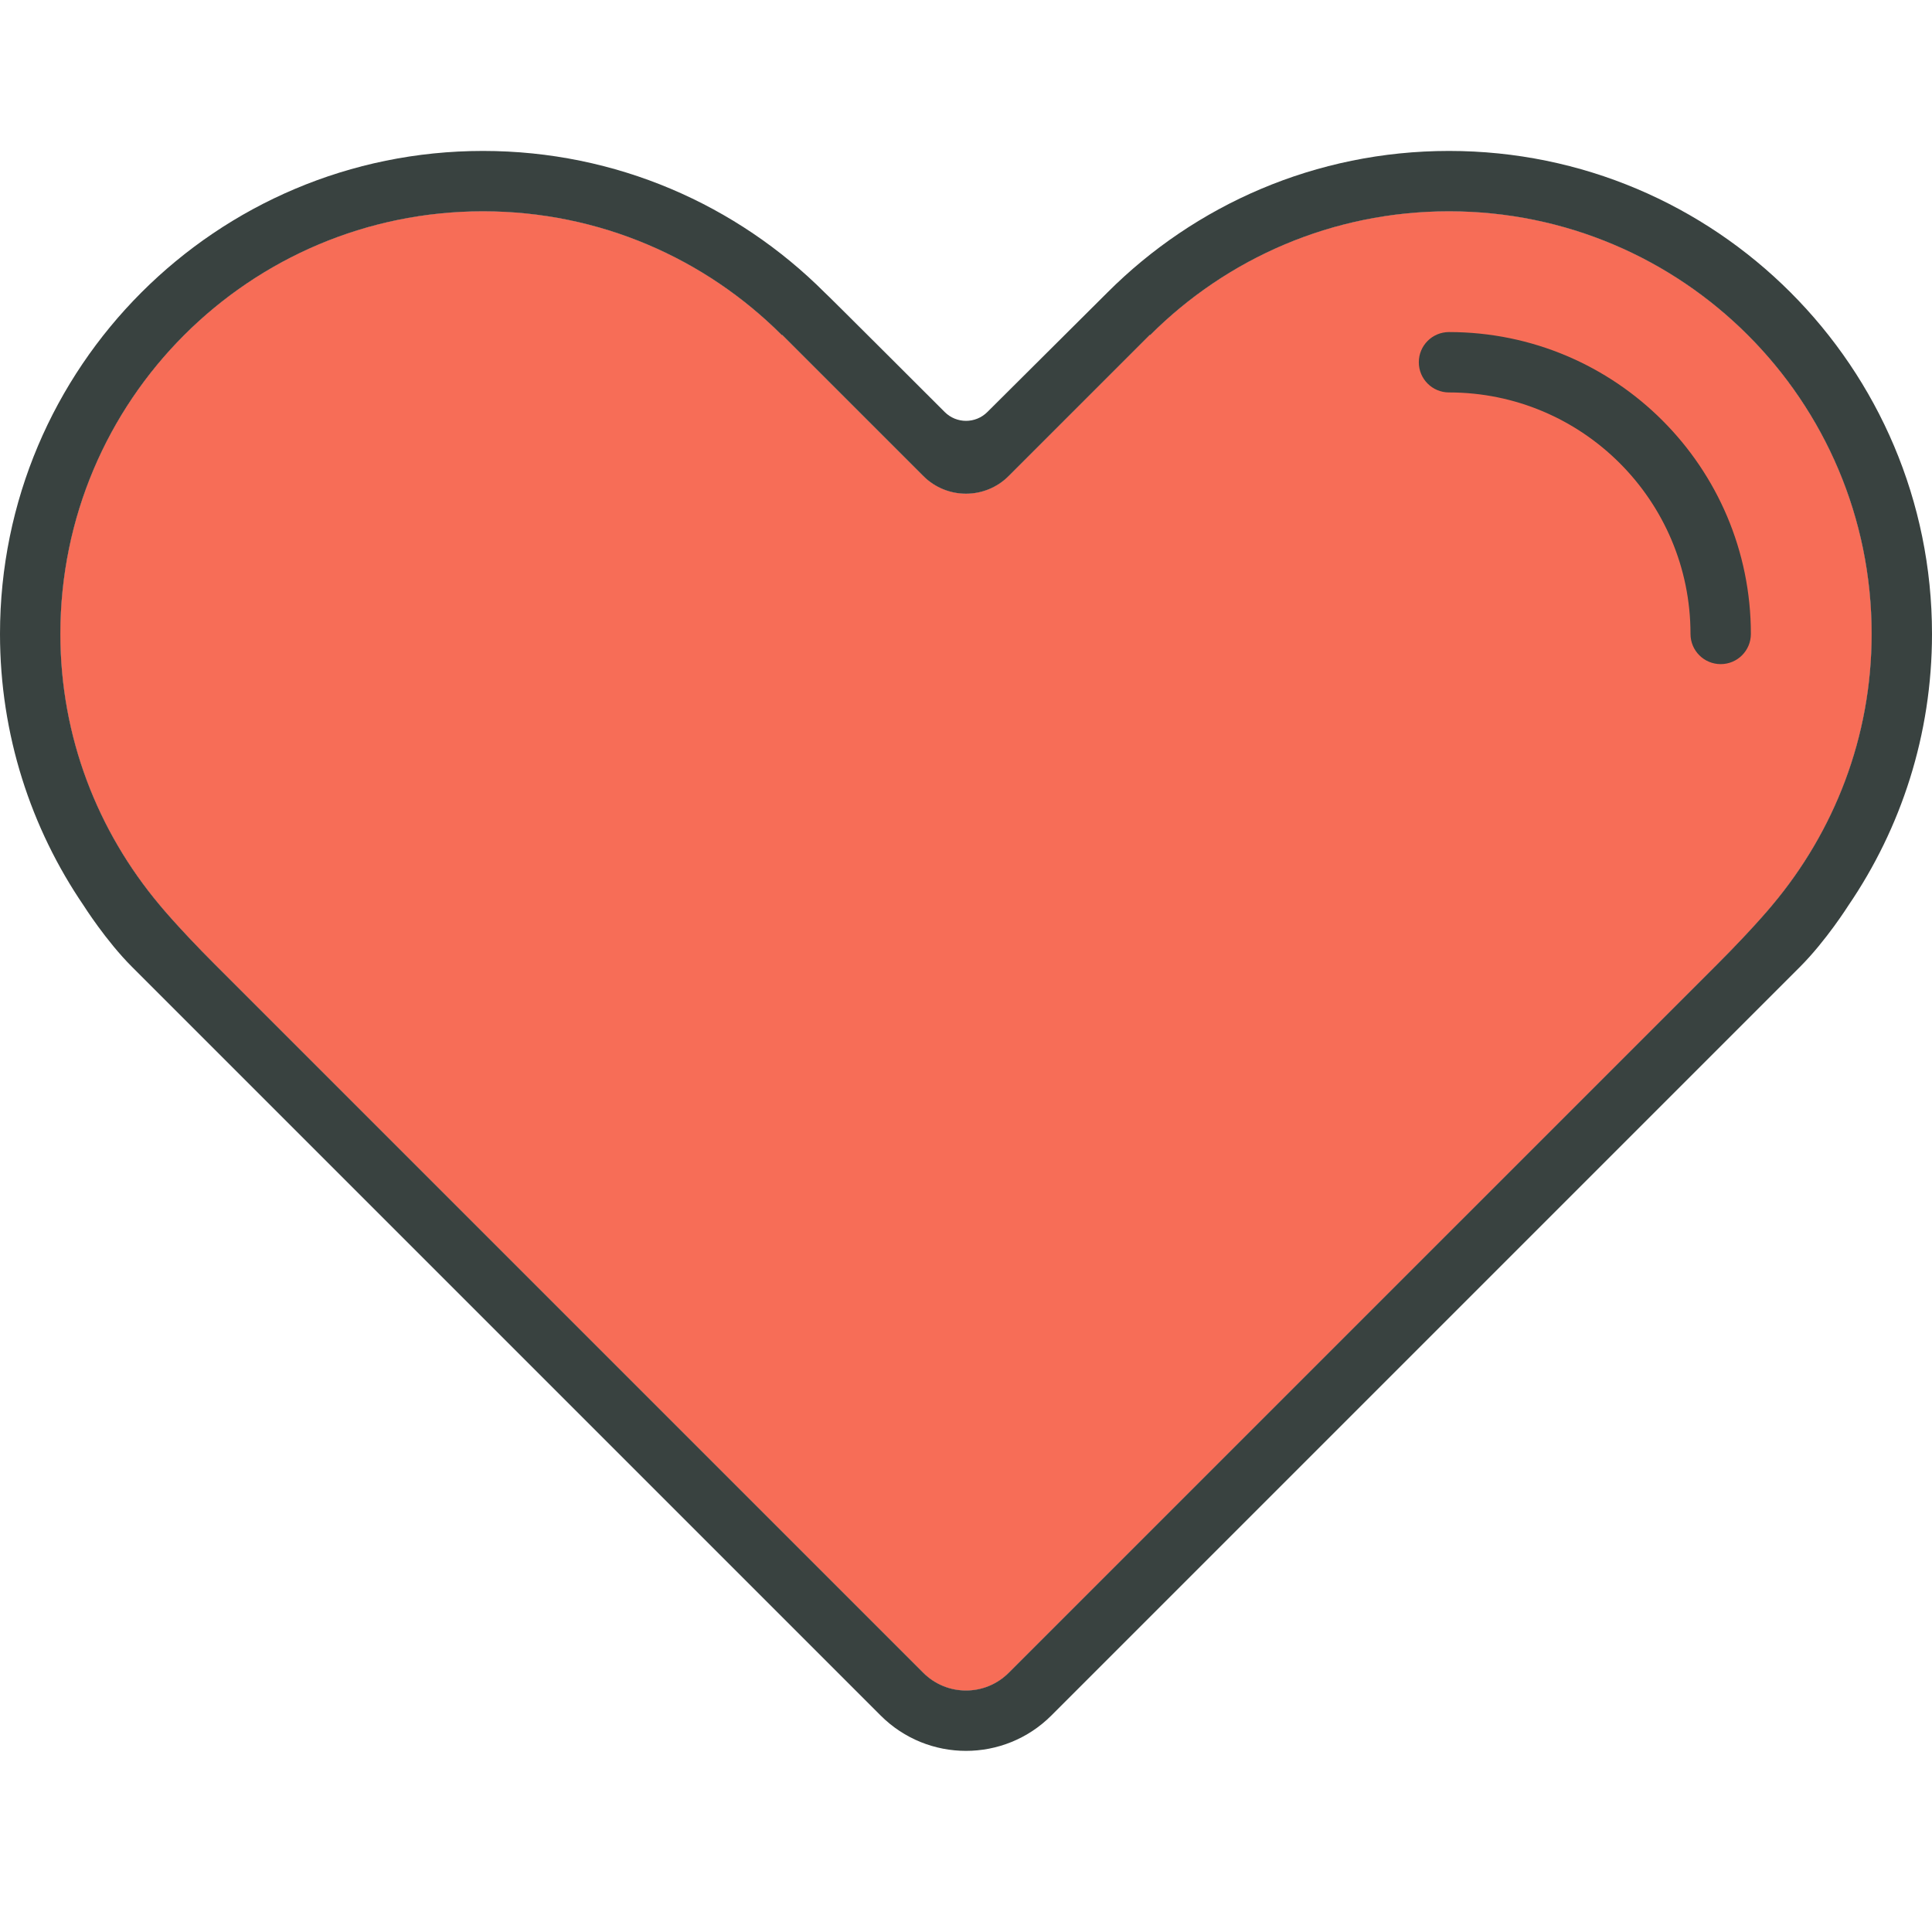
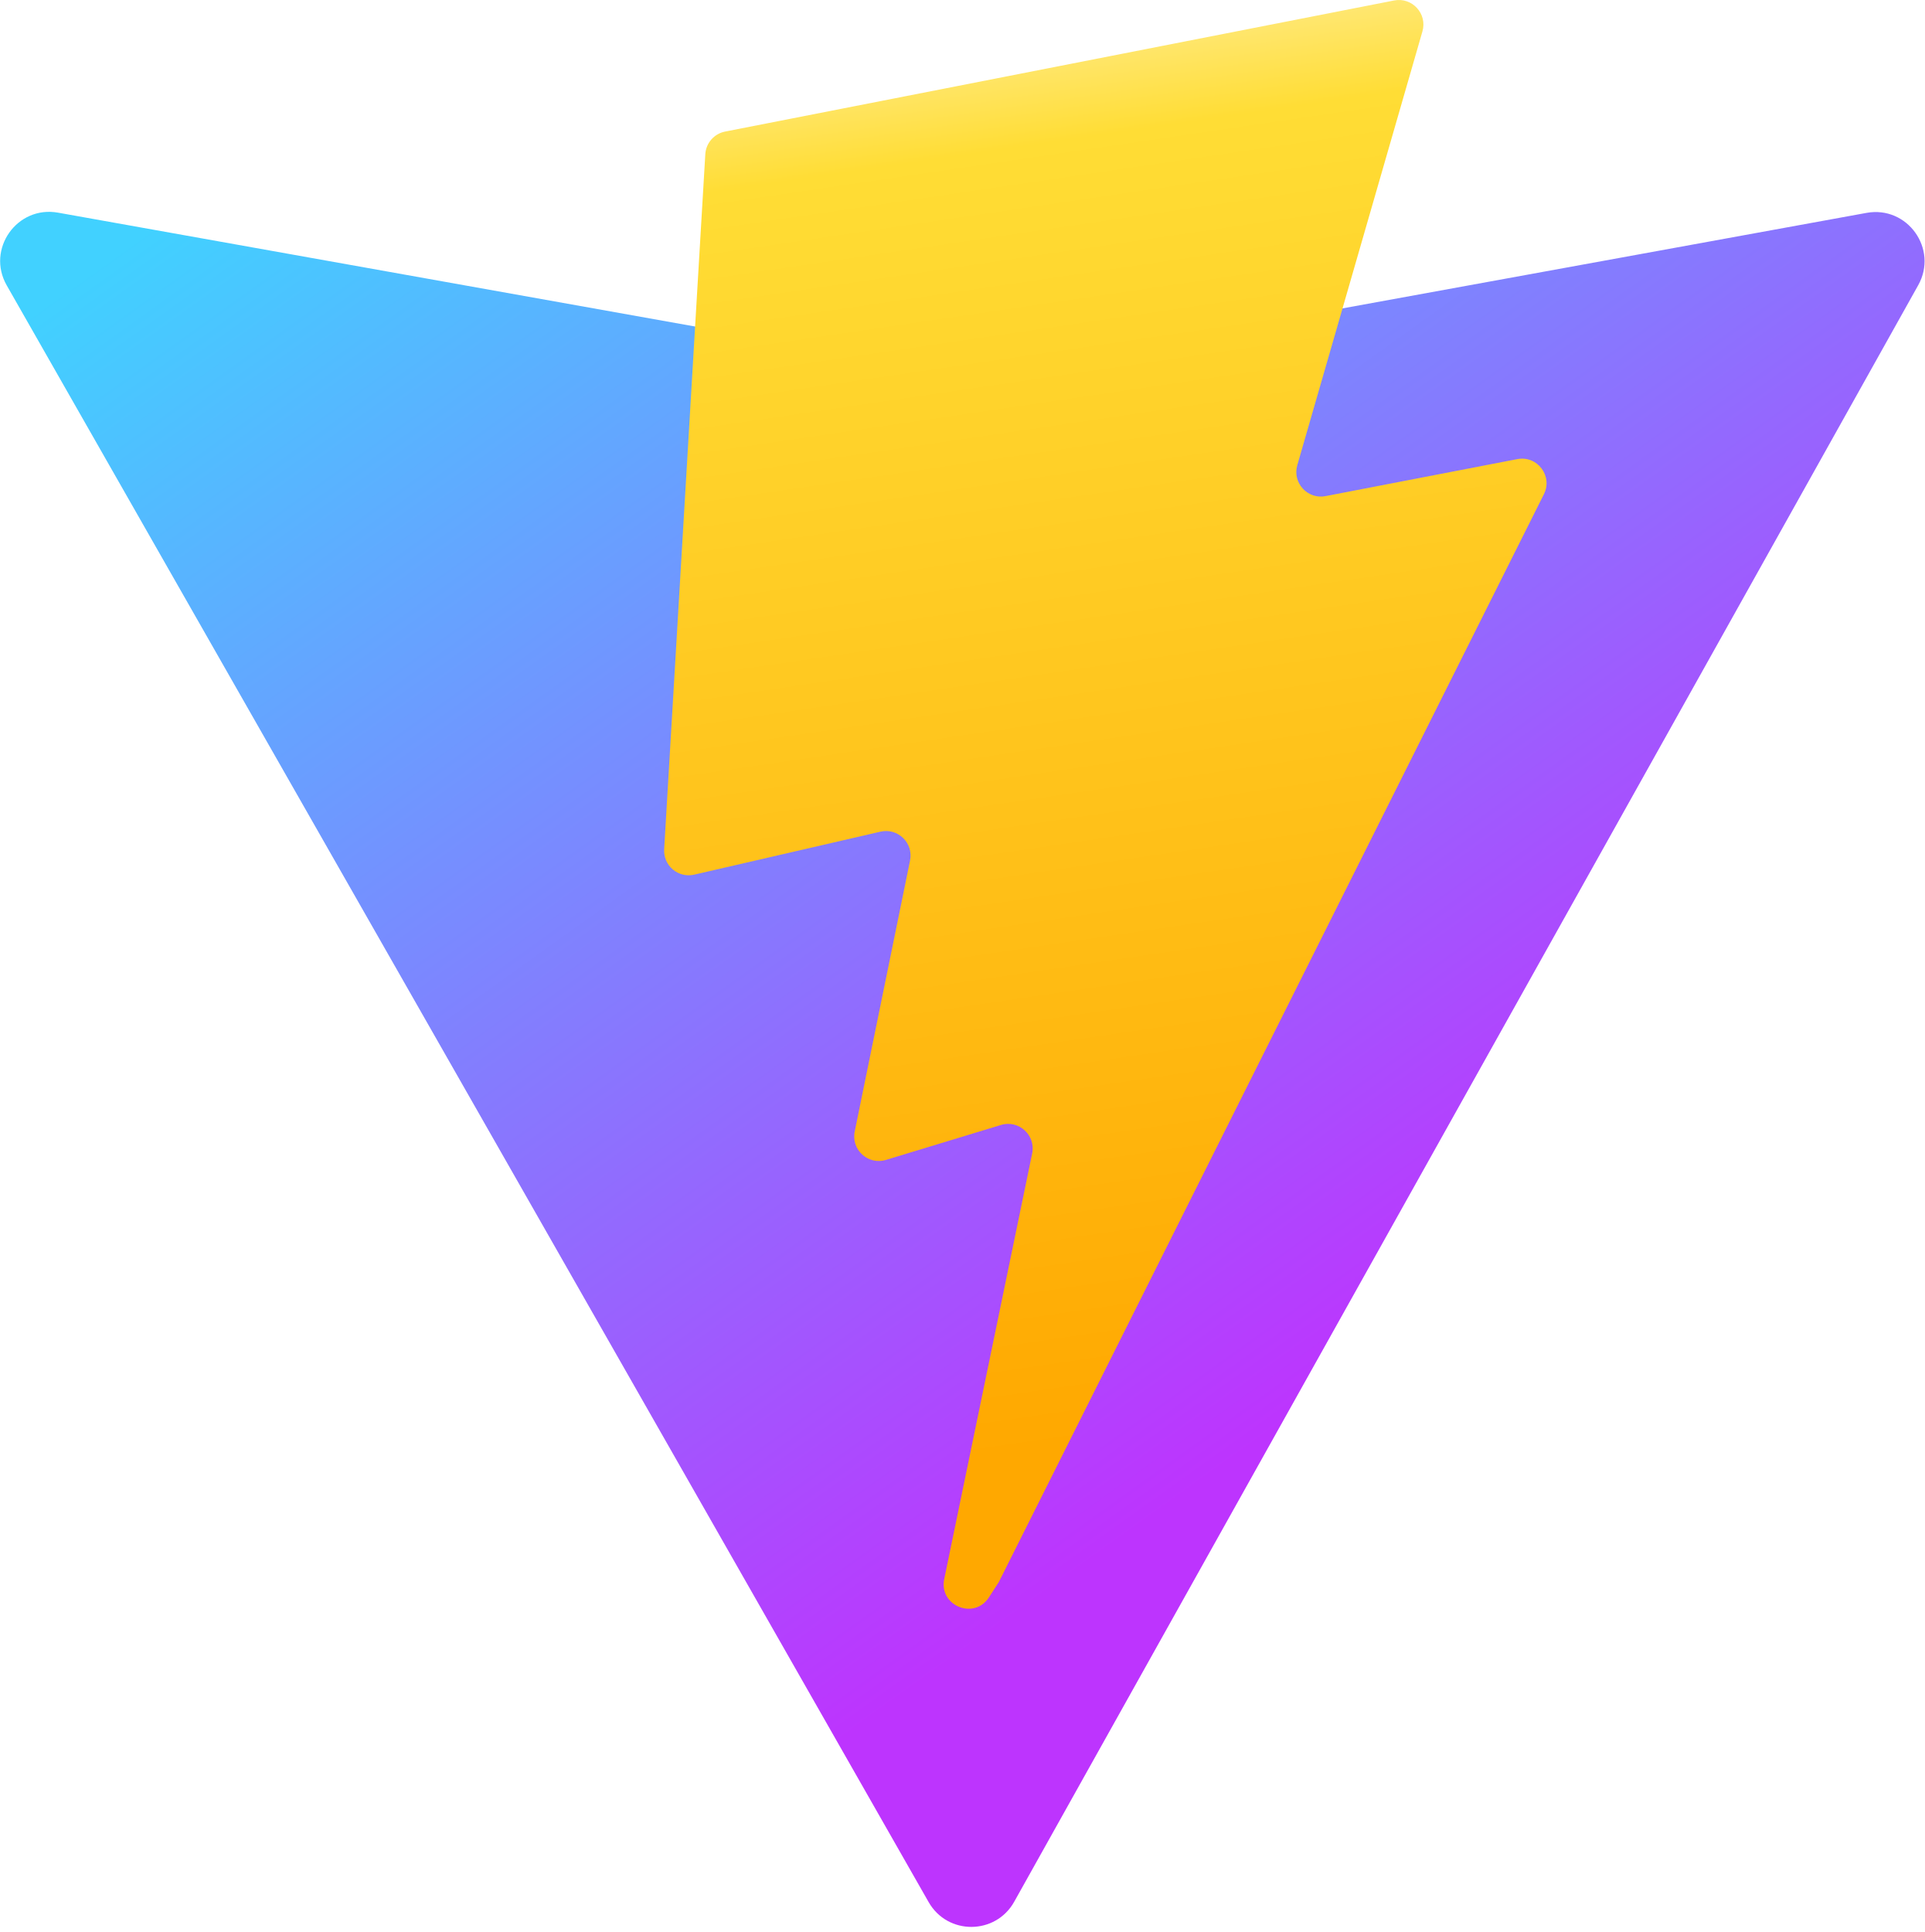
- <svg xmlns="http://www.w3.org/2000/svg" version="1.0" id="Layer_1" width="800px" height="800px" viewBox="0 0 64 64" enable-background="new 0 0 64 64" xml:space="preserve">
-   <g>
-     <path fill="#F76D57" d="M58.714,29.977c0,0-0.612,0.75-1.823,1.961S33.414,55.414,33.414,55.414C33.023,55.805,32.512,56,32,56   s-1.023-0.195-1.414-0.586c0,0-22.266-22.266-23.477-23.477s-1.823-1.961-1.823-1.961C3.245,27.545,2,24.424,2,21   C2,13.268,8.268,7,16,7c3.866,0,7.366,1.566,9.899,4.101l0.009-0.009l4.678,4.677c0.781,0.781,2.047,0.781,2.828,0l4.678-4.677   l0.009,0.009C40.634,8.566,44.134,7,48,7c7.732,0,14,6.268,14,14C62,24.424,60.755,27.545,58.714,29.977z" />
-     <path fill="#F76D57" d="M58.714,29.977c0,0-0.612,0.75-1.823,1.961S33.414,55.414,33.414,55.414C33.023,55.805,32.512,56,32,56   s-1.023-0.195-1.414-0.586c0,0-22.266-22.266-23.477-23.477s-1.823-1.961-1.823-1.961C3.245,27.545,2,24.424,2,21   C2,13.268,8.268,7,16,7c3.866,0,7.366,1.566,9.899,4.101l0.009-0.009l4.678,4.677c0.781,0.781,2.047,0.781,2.828,0l4.678-4.677   l0.009,0.009C40.634,8.566,44.134,7,48,7c7.732,0,14,6.268,14,14C62,24.424,60.755,27.545,58.714,29.977z" />
-     <g>
-       <path fill="#394240" d="M48,5c-4.418,0-8.418,1.791-11.313,4.687l-3.979,3.961c-0.391,0.391-1.023,0.391-1.414,0    c0,0-3.971-3.97-3.979-3.961C24.418,6.791,20.418,5,16,5C7.163,5,0,12.163,0,21c0,3.338,1.024,6.436,2.773,9    c0,0,0.734,1.164,1.602,2.031s24.797,24.797,24.797,24.797C29.953,57.609,30.977,58,32,58s2.047-0.391,2.828-1.172    c0,0,23.93-23.93,24.797-24.797S61.227,30,61.227,30C62.976,27.436,64,24.338,64,21C64,12.163,56.837,5,48,5z M58.714,29.977    c0,0-0.612,0.75-1.823,1.961S33.414,55.414,33.414,55.414C33.023,55.805,32.512,56,32,56s-1.023-0.195-1.414-0.586    c0,0-22.266-22.266-23.477-23.477s-1.823-1.961-1.823-1.961C3.245,27.545,2,24.424,2,21C2,13.268,8.268,7,16,7    c3.866,0,7.366,1.566,9.899,4.101l0.009-0.009l4.678,4.677c0.781,0.781,2.047,0.781,2.828,0l4.678-4.677l0.009,0.009    C40.634,8.566,44.134,7,48,7c7.732,0,14,6.268,14,14C62,24.424,60.755,27.545,58.714,29.977z" />
-       <path fill="#394240" d="M48,11c-0.553,0-1,0.447-1,1s0.447,1,1,1c4.418,0,8,3.582,8,8c0,0.553,0.447,1,1,1s1-0.447,1-1    C58,15.478,53.522,11,48,11z" />
-     </g>
-   </g>
+ <svg xmlns="http://www.w3.org/2000/svg" aria-hidden="true" role="img" class="iconify iconify--logos" width="31.88" height="32" preserveAspectRatio="xMidYMid meet" viewBox="0 0 256 257">
+   <defs>
+     <linearGradient id="IconifyId1813088fe1fbc01fb466" x1="-.828%" x2="57.636%" y1="7.652%" y2="78.411%">
+       <stop offset="0%" stop-color="#41D1FF" />
+       <stop offset="100%" stop-color="#BD34FE" />
+     </linearGradient>
+     <linearGradient id="IconifyId1813088fe1fbc01fb467" x1="43.376%" x2="50.316%" y1="2.242%" y2="89.03%">
+       <stop offset="0%" stop-color="#FFEA83" />
+       <stop offset="8.333%" stop-color="#FFDD35" />
+       <stop offset="100%" stop-color="#FFA800" />
+     </linearGradient>
+   </defs>
+   <path fill="url(#IconifyId1813088fe1fbc01fb466)" d="M255.153 37.938L134.897 252.976c-2.483 4.44-8.862 4.466-11.382.048L.875 37.958c-2.746-4.814 1.371-10.646 6.827-9.67l120.385 21.517a6.537 6.537 0 0 0 2.322-.004l117.867-21.483c5.438-.991 9.574 4.796 6.877 9.62Z" />
+   <path fill="url(#IconifyId1813088fe1fbc01fb467)" d="M185.432.063L96.44 17.501a3.268 3.268 0 0 0-2.634 3.014l-5.474 92.456a3.268 3.268 0 0 0 3.997 3.378l24.777-5.718c2.318-.535 4.413 1.507 3.936 3.838l-7.361 36.047c-.495 2.426 1.782 4.5 4.151 3.78l15.304-4.649c2.372-.72 4.652 1.36 4.15 3.788l-11.698 56.621c-.732 3.542 3.979 5.473 5.943 2.437l1.313-2.028l72.516-144.72c1.215-2.423-.88-5.186-3.54-4.672l-25.505 4.922c-2.396.462-4.435-1.77-3.759-4.114l16.646-57.705c.677-2.35-1.37-4.583-3.769-4.113Z" />
</svg>
